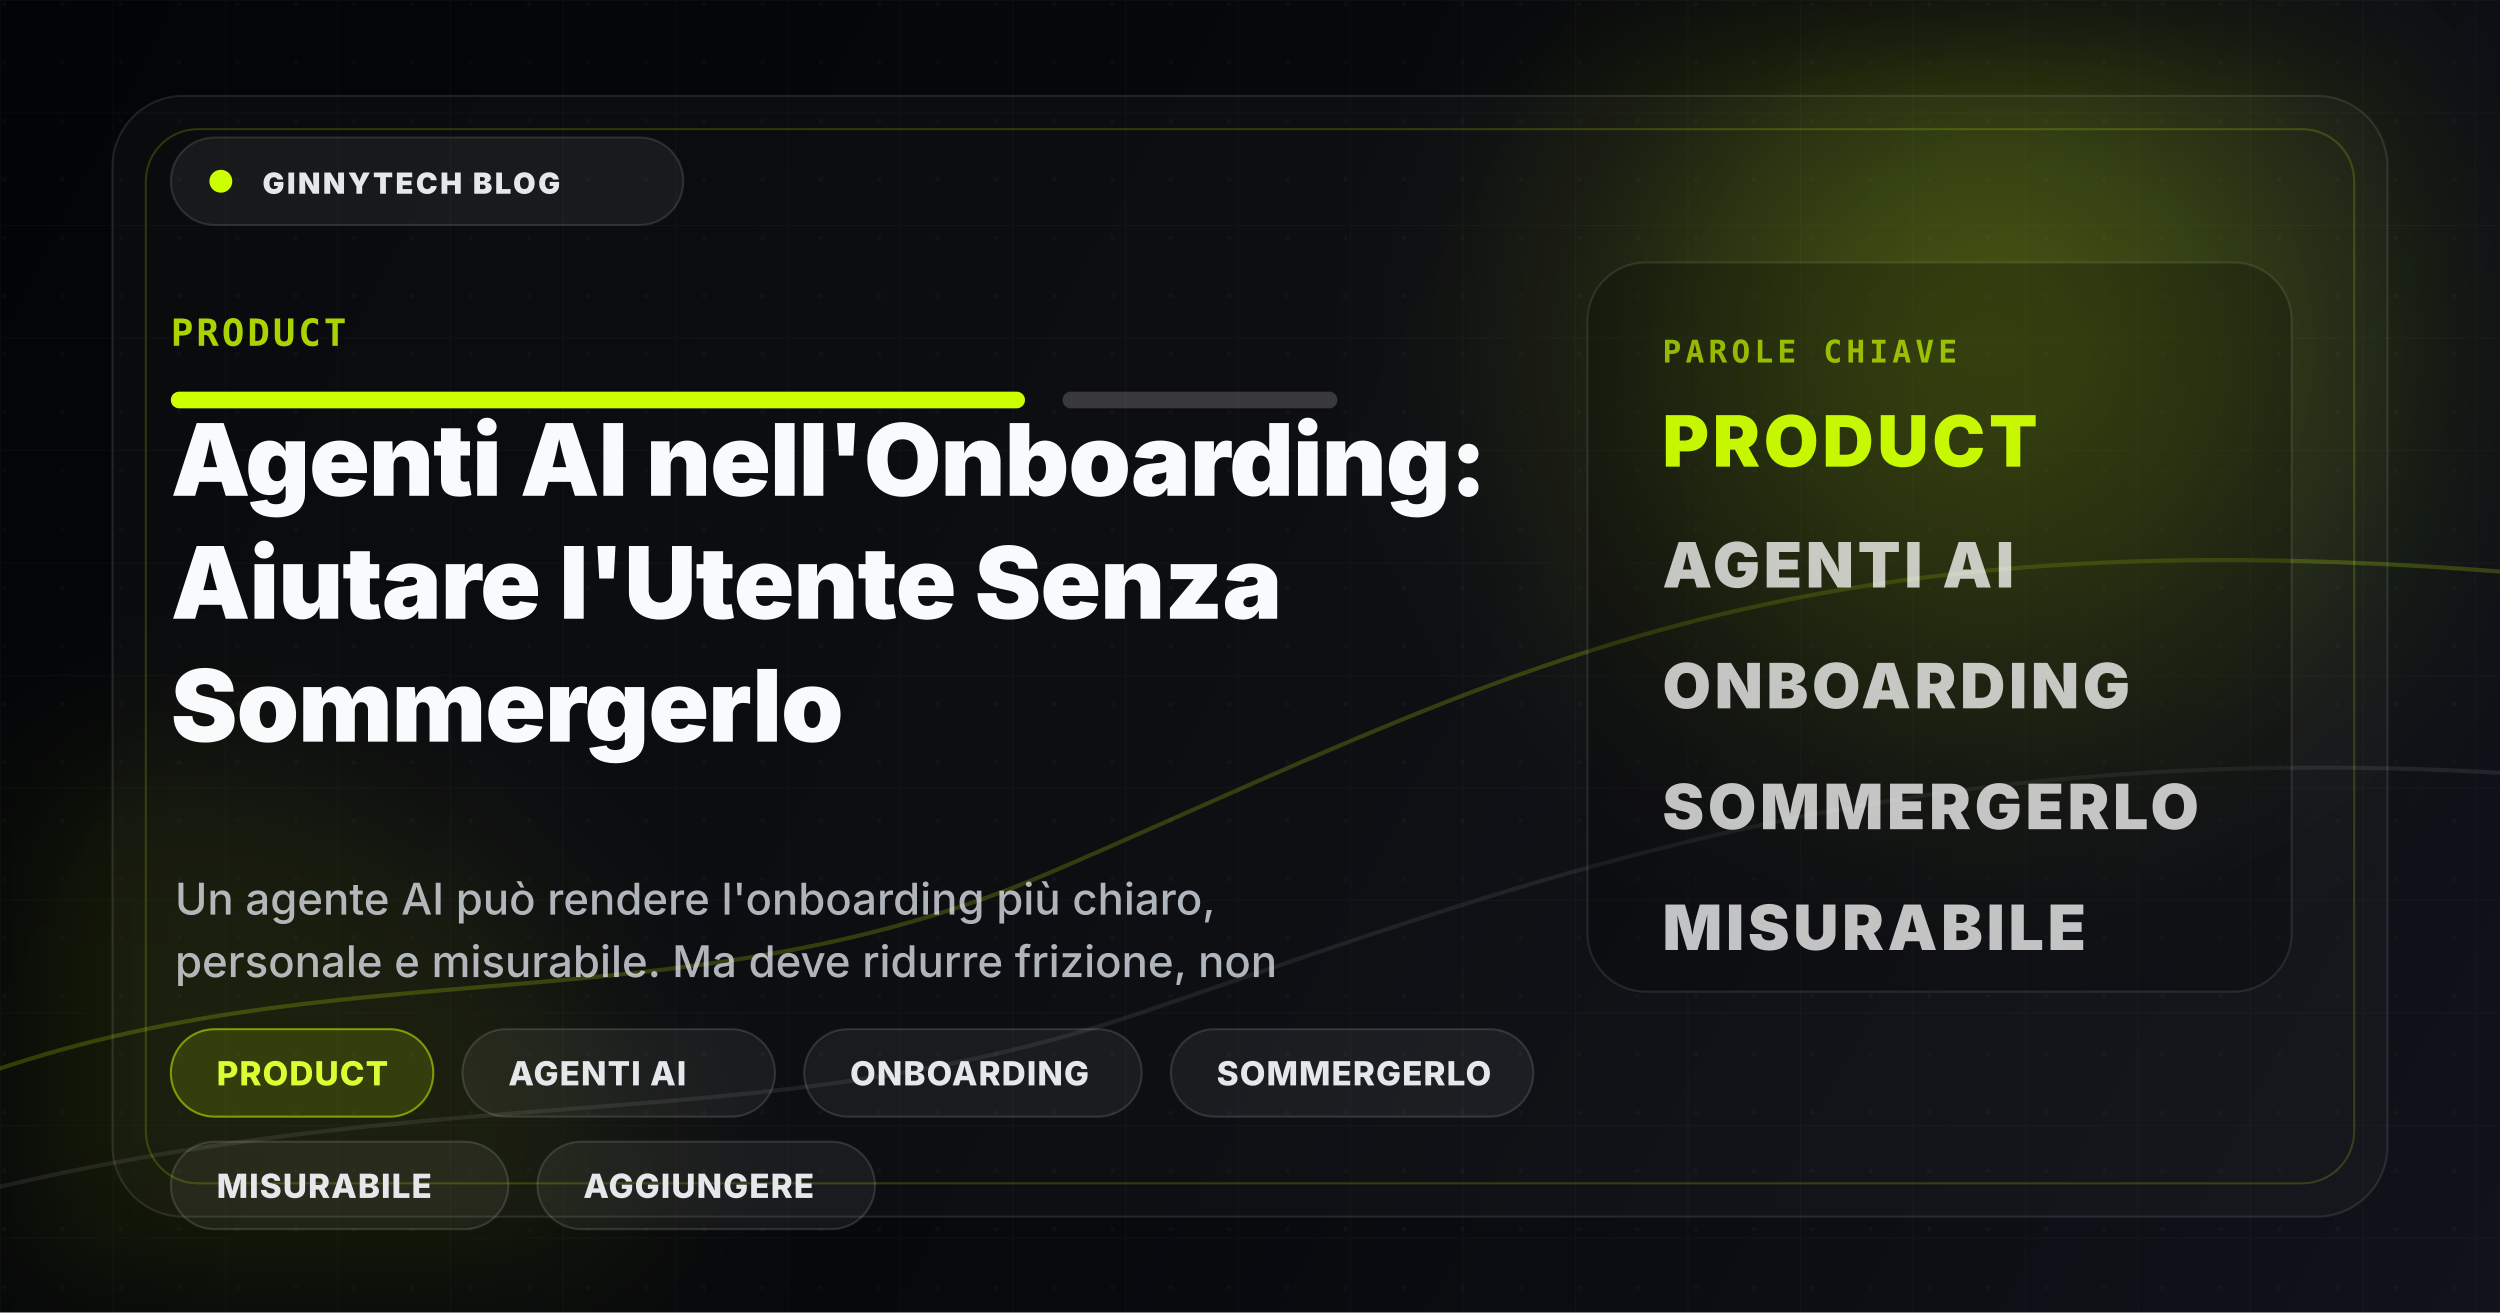
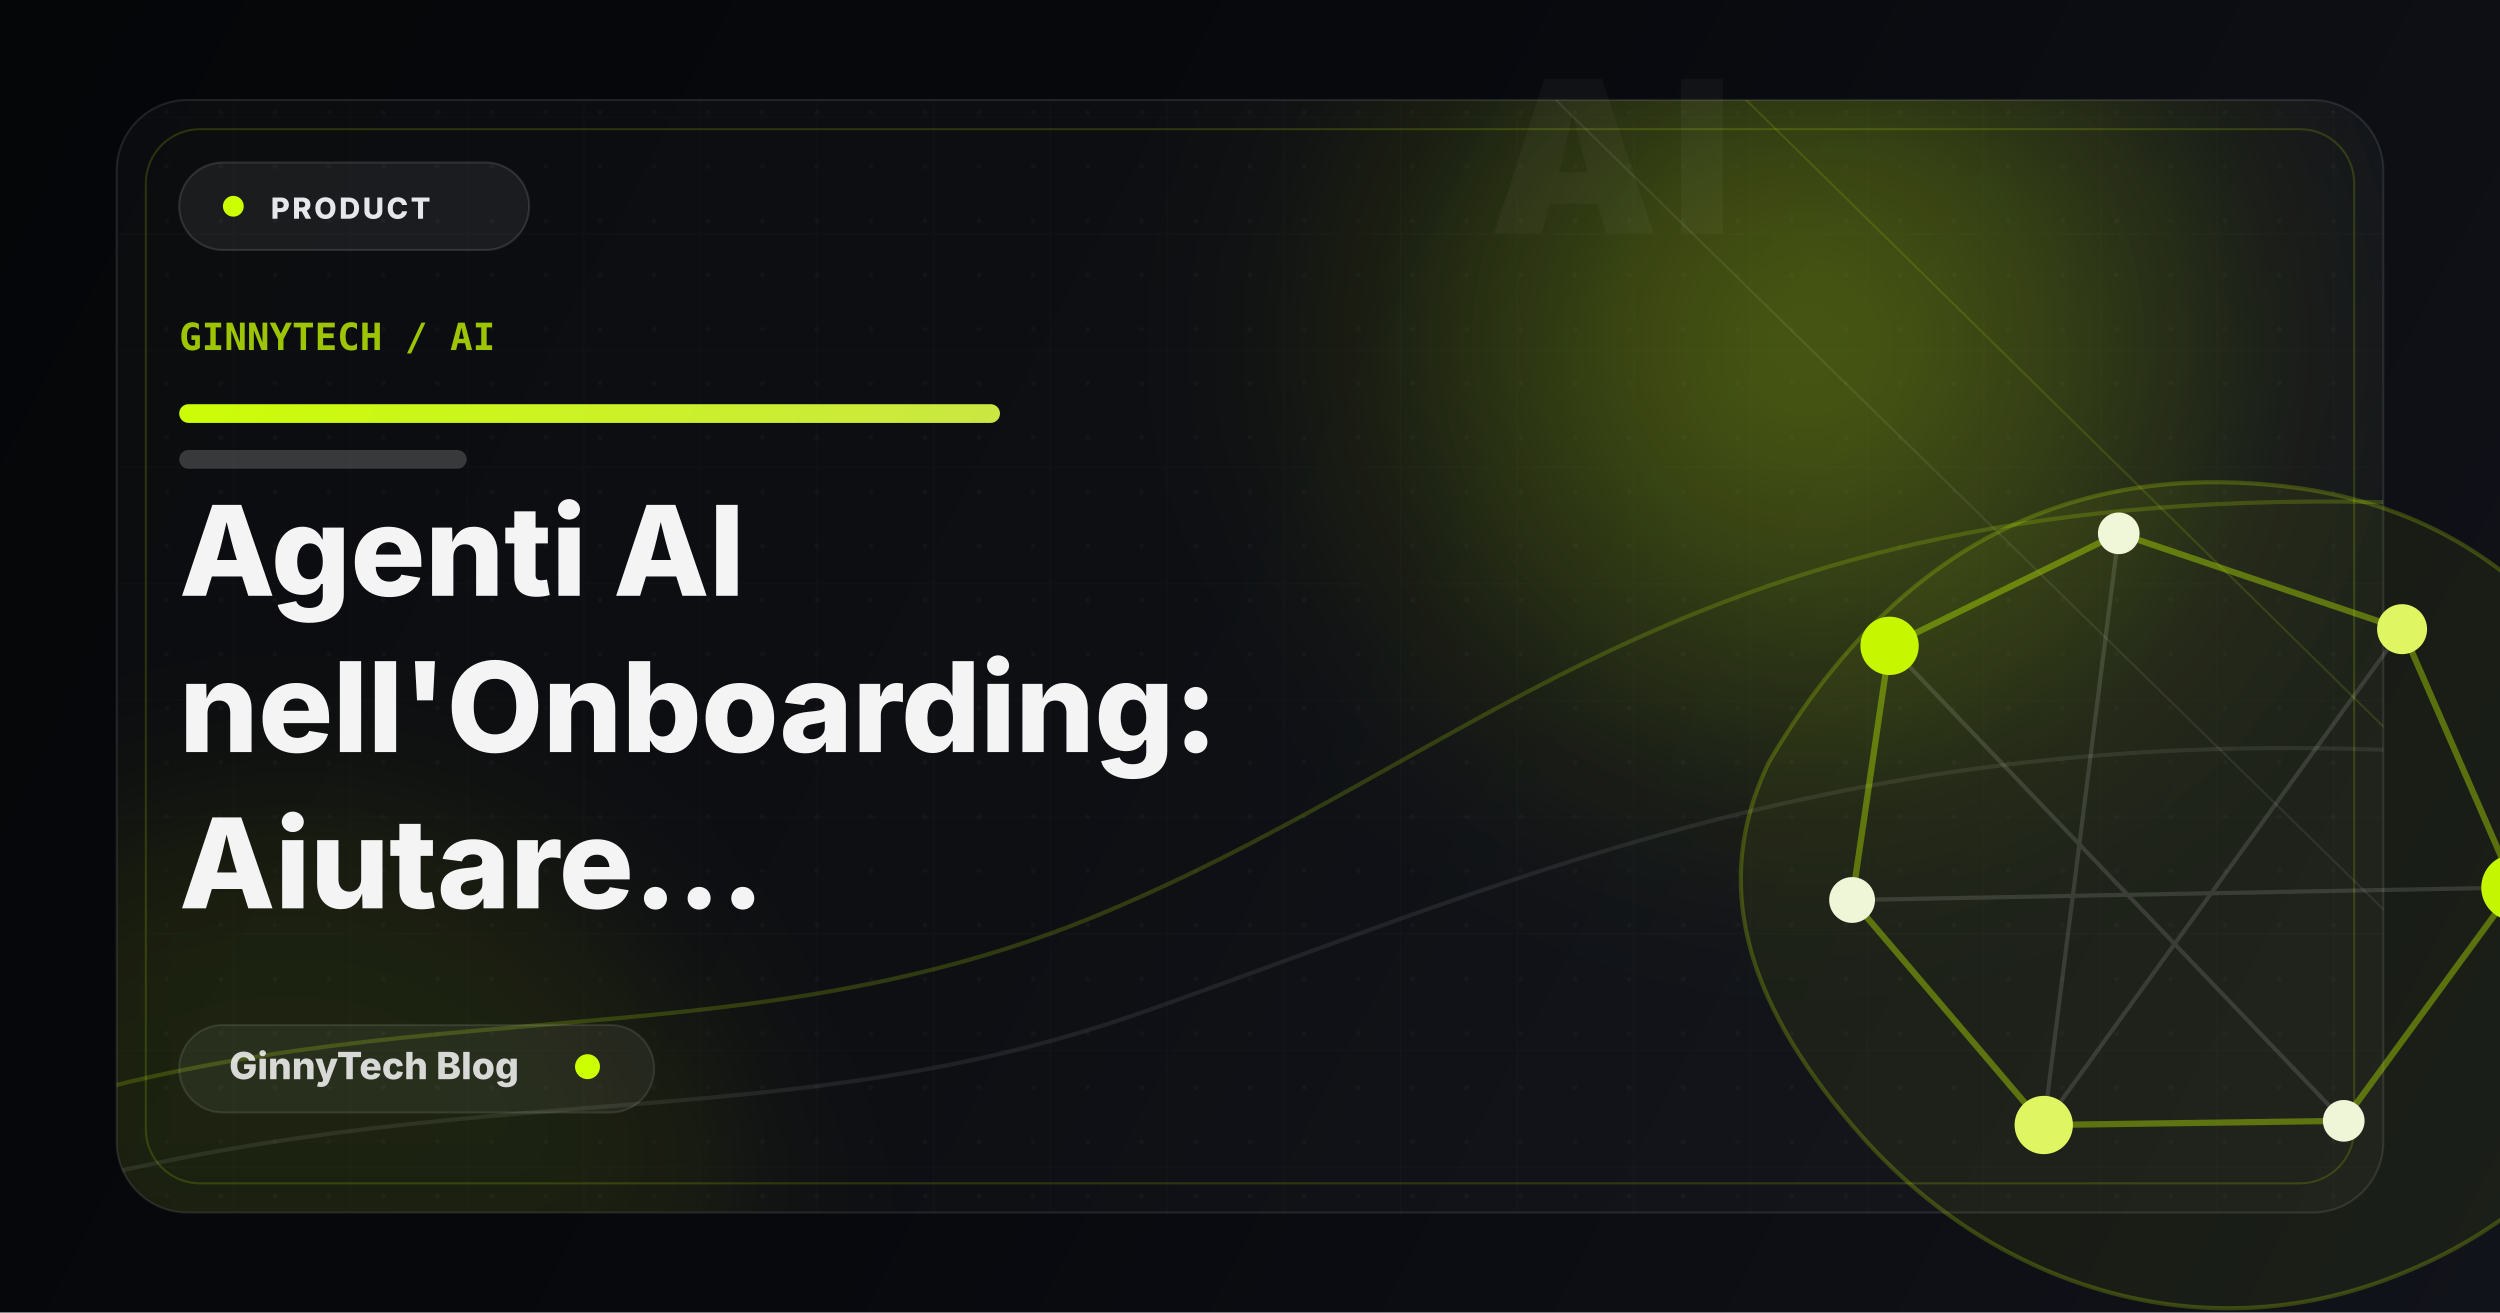
- <svg xmlns="http://www.w3.org/2000/svg" width="1200" height="630" viewBox="0 0 1200 630" fill="none" role="img" aria-label="Copertina articolo GinnyTech: Agenti AI nell'Onboarding: Aiutare l'Utente Senza Sommergerlo">
+ <svg xmlns="http://www.w3.org/2000/svg" width="1200" height="630" viewBox="0 0 1200 630" fill="none">
  <defs>
    <linearGradient id="bg" x1="0" y1="0" x2="1200" y2="630" gradientUnits="userSpaceOnUse">
-       <stop offset="0" stop-color="#030406" />
-       <stop offset="0.55" stop-color="#08090d" />
-       <stop offset="1" stop-color="#10131a" />
+       <stop offset="0" stop-color="#050608" />
+       <stop offset="0.46" stop-color="#08090d" />
+       <stop offset="1" stop-color="#11131a" />
    </linearGradient>
-     <radialGradient id="limeGlow" cx="50%" cy="50%" r="50%">
-       <stop offset="0" stop-color="#ccff00" stop-opacity="0.34" />
+     <linearGradient id="lime" x1="96" y1="100" x2="1060" y2="548" gradientUnits="userSpaceOnUse">
+       <stop offset="0" stop-color="#ccff00" stop-opacity="1" />
+       <stop offset="0.52" stop-color="#e7ff65" stop-opacity="0.86" />
+       <stop offset="1" stop-color="#b3e600" stop-opacity="0.9" />
+     </linearGradient>
+     <radialGradient id="glow" cx="50%" cy="50%" r="50%">
+       <stop offset="0" stop-color="#ccff00" stop-opacity="0.35" />
      <stop offset="1" stop-color="#ccff00" stop-opacity="0" />
    </radialGradient>
-     <pattern id="grid" width="54" height="54" patternUnits="userSpaceOnUse">
-       <path d="M54 0H0V54" stroke="rgba(255,255,255,0.07)" stroke-width="1" />
-     </pattern>
-     <pattern id="dots" width="28" height="28" patternUnits="userSpaceOnUse">
-       <circle cx="2" cy="2" r="1.1" fill="rgba(255,255,255,0.13)" />
-     </pattern>
-     <filter id="blur" x="-50%" y="-50%" width="200%" height="200%">
+     <filter id="softBlur" x="-40%" y="-40%" width="180%" height="180%">
      <feGaussianBlur stdDeviation="44" />
    </filter>
+     <pattern id="dots" width="26" height="26" patternUnits="userSpaceOnUse">
+       <circle cx="2" cy="2" r="1.15" fill="rgba(255,255,255,0.12)" />
+     </pattern>
+     <pattern id="grid" width="56" height="56" patternUnits="userSpaceOnUse">
+       <path d="M56 0H0V56" stroke="rgba(255,255,255,0.08)" stroke-width="1" />
+     </pattern>
+     <clipPath id="frameClip">
+       <rect x="56" y="48" width="1088" height="534" rx="34" />
+     </clipPath>
  </defs>
  <rect width="1200" height="630" fill="url(#bg)" />
-   <rect width="1200" height="630" fill="url(#grid)" opacity="0.34" />
-   <rect width="1200" height="630" fill="url(#dots)" opacity="0.18" />
-   <circle cx="955" cy="166" r="258" fill="url(#limeGlow)" filter="url(#blur)" />
-   <circle cx="80" cy="590" r="220" fill="#ccff00" fill-opacity="0.08" filter="url(#blur)" />
-   <path d="M-20 520C160 452 326 496 506 418C724 324 852 244 1220 276" stroke="rgba(204,255,0,0.20)" stroke-width="2" />
-   <path d="M-18 574C214 516 366 548 548 486C742 420 914 352 1218 372" stroke="rgba(255,255,255,0.08)" stroke-width="2" />
-   <rect x="54" y="46" width="1092" height="538" rx="34" fill="rgba(255,255,255,0.024)" stroke="rgba(255,255,255,0.10)" />
-   <rect x="70" y="62" width="1060" height="506" rx="25" stroke="rgba(204,255,0,0.18)" />
-   <g transform="translate(82 94)">
-     <rect x="0" y="-28" width="246" height="42" rx="21" fill="rgba(255,255,255,0.06)" stroke="rgba(255,255,255,0.12)" />
-     <circle cx="24" cy="-7" r="5.5" fill="#ccff00" />
-     <text x="44" y="-1" font-family="Montserrat, Inter, Arial, sans-serif" font-size="14" font-weight="850" letter-spacing="1.2" fill="#e5e7eb">GINNYTECH BLOG</text>
+   <g clip-path="url(#frameClip)">
+     <rect x="0" y="0" width="1200" height="630" fill="url(#grid)" opacity="0.2" />
+     <rect x="0" y="0" width="1200" height="630" fill="url(#dots)" opacity="0.2" />
+     <circle cx="868" cy="165" r="260" fill="url(#glow)" filter="url(#softBlur)" />
+     <circle cx="138" cy="602" r="210" fill="#ccff00" fill-opacity="0.09" filter="url(#softBlur)" />
+     <path d="M-20 544C180 470 350 514 530 438C730 354 826 218 1208 244" stroke="rgba(204,255,0,0.18)" stroke-width="2" />
+     <path d="M-18 582C212 512 366 550 548 486C736 420 906 338 1210 364" stroke="rgba(255,255,255,0.08)" stroke-width="2" />
+     <path d="M616 -80L1166 458" stroke="rgba(255,255,255,0.08)" stroke-width="1" />
+     <path d="M708 -80L1190 394" stroke="rgba(204,255,0,0.13)" stroke-width="1" />
  </g>
-   <text x="82" y="166" font-family="JetBrains Mono, Consolas, monospace" font-size="18" font-weight="800" letter-spacing="1.4" fill="rgba(204,255,0,0.82)">PRODUCT</text>
-   <rect x="82" y="188" width="410" height="8" rx="4" fill="#ccff00" />
-   <rect x="510" y="188" width="132" height="8" rx="4" fill="rgba(255,255,255,0.18)" />
-   <text x="82" y="238" font-family="Montserrat, Inter, Arial, sans-serif" font-size="48" font-weight="850" letter-spacing="-0.4" fill="#f8fafc">Agenti AI nell'Onboarding:</text>
-   <text x="82" y="297" font-family="Montserrat, Inter, Arial, sans-serif" font-size="48" font-weight="850" letter-spacing="-0.4" fill="#f8fafc">Aiutare l'Utente Senza</text>
-   <text x="82" y="356" font-family="Montserrat, Inter, Arial, sans-serif" font-size="48" font-weight="850" letter-spacing="-0.4" fill="#f8fafc">Sommergerlo</text>
-   <text x="84" y="439" font-family="Inter, Arial, sans-serif" font-size="21" font-weight="500" fill="rgba(226,232,240,0.76)">Un agente AI può rendere l'onboarding più chiaro,</text>
-   <text x="84" y="469" font-family="Inter, Arial, sans-serif" font-size="21" font-weight="500" fill="rgba(226,232,240,0.76)">personale e misurabile. Ma deve ridurre frizione, non</text>
-   <g opacity="0.96">
-     <rect x="762" y="126" width="338" height="350" rx="28" fill="rgba(0,0,0,0.24)" stroke="rgba(255,255,255,0.10)" />
-     <text x="798" y="174" font-family="JetBrains Mono, Consolas, monospace" font-size="15" font-weight="800" letter-spacing="2" fill="rgba(204,255,0,0.70)">PAROLE CHIAVE</text>
-     <text x="798" y="224" font-family="Montserrat, Inter, Arial, sans-serif" font-size="34" font-weight="900" letter-spacing="1.8" fill="#ccff00">PRODUCT</text>
-     <text x="798" y="282" font-family="Montserrat, Inter, Arial, sans-serif" font-size="30" font-weight="900" letter-spacing="1.8" fill="rgba(255,255,255,0.78)">AGENTI AI</text>
-     <text x="798" y="340" font-family="Montserrat, Inter, Arial, sans-serif" font-size="30" font-weight="900" letter-spacing="1.8" fill="rgba(255,255,255,0.78)">ONBOARDING</text>
-     <text x="798" y="398" font-family="Montserrat, Inter, Arial, sans-serif" font-size="30" font-weight="900" letter-spacing="1.8" fill="rgba(255,255,255,0.78)">SOMMERGERLO</text>
-     <text x="798" y="456" font-family="Montserrat, Inter, Arial, sans-serif" font-size="30" font-weight="900" letter-spacing="1.8" fill="rgba(255,255,255,0.78)">MISURABILE</text>
+   <rect x="56" y="48" width="1088" height="534" rx="34" fill="rgba(255,255,255,0.025)" stroke="rgba(255,255,255,0.10)" />
+   <rect x="70" y="62" width="1060" height="506" rx="26" stroke="rgba(204,255,0,0.16)" stroke-width="1" />
+   <rect x="86" y="78" width="168" height="42" rx="21" fill="rgba(255,255,255,0.065)" stroke="rgba(255,255,255,0.12)" />
+   <circle cx="112" cy="99" r="5" fill="#ccff00" />
+   <text x="130" y="105" font-family="Montserrat, Inter, Arial, sans-serif" font-size="14" font-weight="800" letter-spacing="1.2" fill="#e5e7eb">PRODUCT</text>
+   <text x="86" y="168" font-family="JetBrains Mono, Consolas, monospace" font-size="18" font-weight="700" fill="rgba(204,255,0,0.76)">GINNYTECH / AI</text>
+   <rect x="86" y="194" width="394" height="9" rx="4.5" fill="url(#lime)" />
+   <rect x="86" y="216" width="138" height="9" rx="4.5" fill="rgba(255,255,255,0.18)" />
+   <text x="715" y="112" font-family="Montserrat, Inter, Arial, sans-serif" font-size="102" font-weight="900" letter-spacing="6" fill="rgba(255,255,255,0.035)">AI</text>
+   <g transform="translate(793 146)" opacity="0.96">
+     <path d="M56 220C116 118 200 74 308 88C408 101 474 174 484 272C492 360 444 432 358 466C264 504 162 472 96 394C45 334 28 278 56 220Z" fill="rgba(204,255,0,0.055)" stroke="rgba(204,255,0,0.22)" stroke-width="2" />
+     <path d="M114 164L224 110L360 156L414 280L332 392L188 394L96 286Z" stroke="rgba(204,255,0,0.38)" stroke-width="3" fill="none" />
+     <path d="M224 110L188 394M360 156L188 394M96 286L414 280M114 164L332 392" stroke="rgba(255,255,255,0.13)" stroke-width="2" />
+     <circle cx="114" cy="164" r="14" fill="#ccff00" />
+     <circle cx="224" cy="110" r="10" fill="#f8ffe0" />
+     <circle cx="360" cy="156" r="12" fill="#e7ff65" />
+     <circle cx="414" cy="280" r="16" fill="#ccff00" />
+     <circle cx="332" cy="392" r="10" fill="#f8ffe0" />
+     <circle cx="188" cy="394" r="14" fill="#e7ff65" />
+     <circle cx="96" cy="286" r="11" fill="#f8ffe0" />
  </g>
-   <g transform="translate(82 526)">
-     <rect x="0" y="-32" width="126" height="42" rx="21" fill="rgba(204,255,0,0.14)" stroke="rgba(204,255,0,0.52)" />
-     <text x="22" y="-5" font-family="Montserrat, Inter, Arial, sans-serif" font-size="16" font-weight="800" letter-spacing="0.5" fill="#d9ff33">PRODUCT</text>
-   </g>
-   <g transform="translate(222 526)">
-     <rect x="0" y="-32" width="150" height="42" rx="21" fill="rgba(255,255,255,0.055)" stroke="rgba(255,255,255,0.13)" />
-     <text x="22" y="-5" font-family="Montserrat, Inter, Arial, sans-serif" font-size="16" font-weight="800" letter-spacing="0.5" fill="#e5e7eb">AGENTI AI</text>
-   </g>
-   <g transform="translate(386 526)">
-     <rect x="0" y="-32" width="162" height="42" rx="21" fill="rgba(255,255,255,0.055)" stroke="rgba(255,255,255,0.13)" />
-     <text x="22" y="-5" font-family="Montserrat, Inter, Arial, sans-serif" font-size="16" font-weight="800" letter-spacing="0.5" fill="#e5e7eb">ONBOARDING</text>
-   </g>
-   <g transform="translate(562 526)">
-     <rect x="0" y="-32" width="174" height="42" rx="21" fill="rgba(255,255,255,0.055)" stroke="rgba(255,255,255,0.13)" />
-     <text x="22" y="-5" font-family="Montserrat, Inter, Arial, sans-serif" font-size="16" font-weight="800" letter-spacing="0.5" fill="#e5e7eb">SOMMERGERLO</text>
-   </g>
-   <g transform="translate(82 580)">
-     <rect x="0" y="-32" width="162" height="42" rx="21" fill="rgba(255,255,255,0.055)" stroke="rgba(255,255,255,0.13)" />
-     <text x="22" y="-5" font-family="Montserrat, Inter, Arial, sans-serif" font-size="16" font-weight="800" letter-spacing="0.5" fill="#e5e7eb">MISURABILE</text>
-   </g>
-   <g transform="translate(258 580)">
-     <rect x="0" y="-32" width="162" height="42" rx="21" fill="rgba(255,255,255,0.055)" stroke="rgba(255,255,255,0.13)" />
-     <text x="22" y="-5" font-family="Montserrat, Inter, Arial, sans-serif" font-size="16" font-weight="800" letter-spacing="0.5" fill="#e5e7eb">AGGIUNGERE</text>
+   <text x="86" y="286" font-family="Montserrat, Inter, Arial, sans-serif" font-size="60" font-weight="800" letter-spacing="-0.2" fill="#f4f4f5">Agenti AI</text>
+   <text x="86" y="361" font-family="Montserrat, Inter, Arial, sans-serif" font-size="60" font-weight="800" letter-spacing="-0.2" fill="#f4f4f5">nell'Onboarding:</text>
+   <text x="86" y="436" font-family="Montserrat, Inter, Arial, sans-serif" font-size="60" font-weight="800" letter-spacing="-0.2" fill="#f4f4f5">Aiutare...</text>
+   <g transform="translate(86 520)">
+     <rect x="0" y="-28" width="228" height="42" rx="21" fill="rgba(255,255,255,0.055)" stroke="rgba(255,255,255,0.10)" />
+     <text x="24" y="-2" font-family="Montserrat, Inter, Arial, sans-serif" font-size="18" font-weight="800" fill="rgba(255,255,255,0.82)">GinnyTech Blog</text>
+     <circle cx="196" cy="-8" r="6" fill="#ccff00" />
  </g>
</svg>
